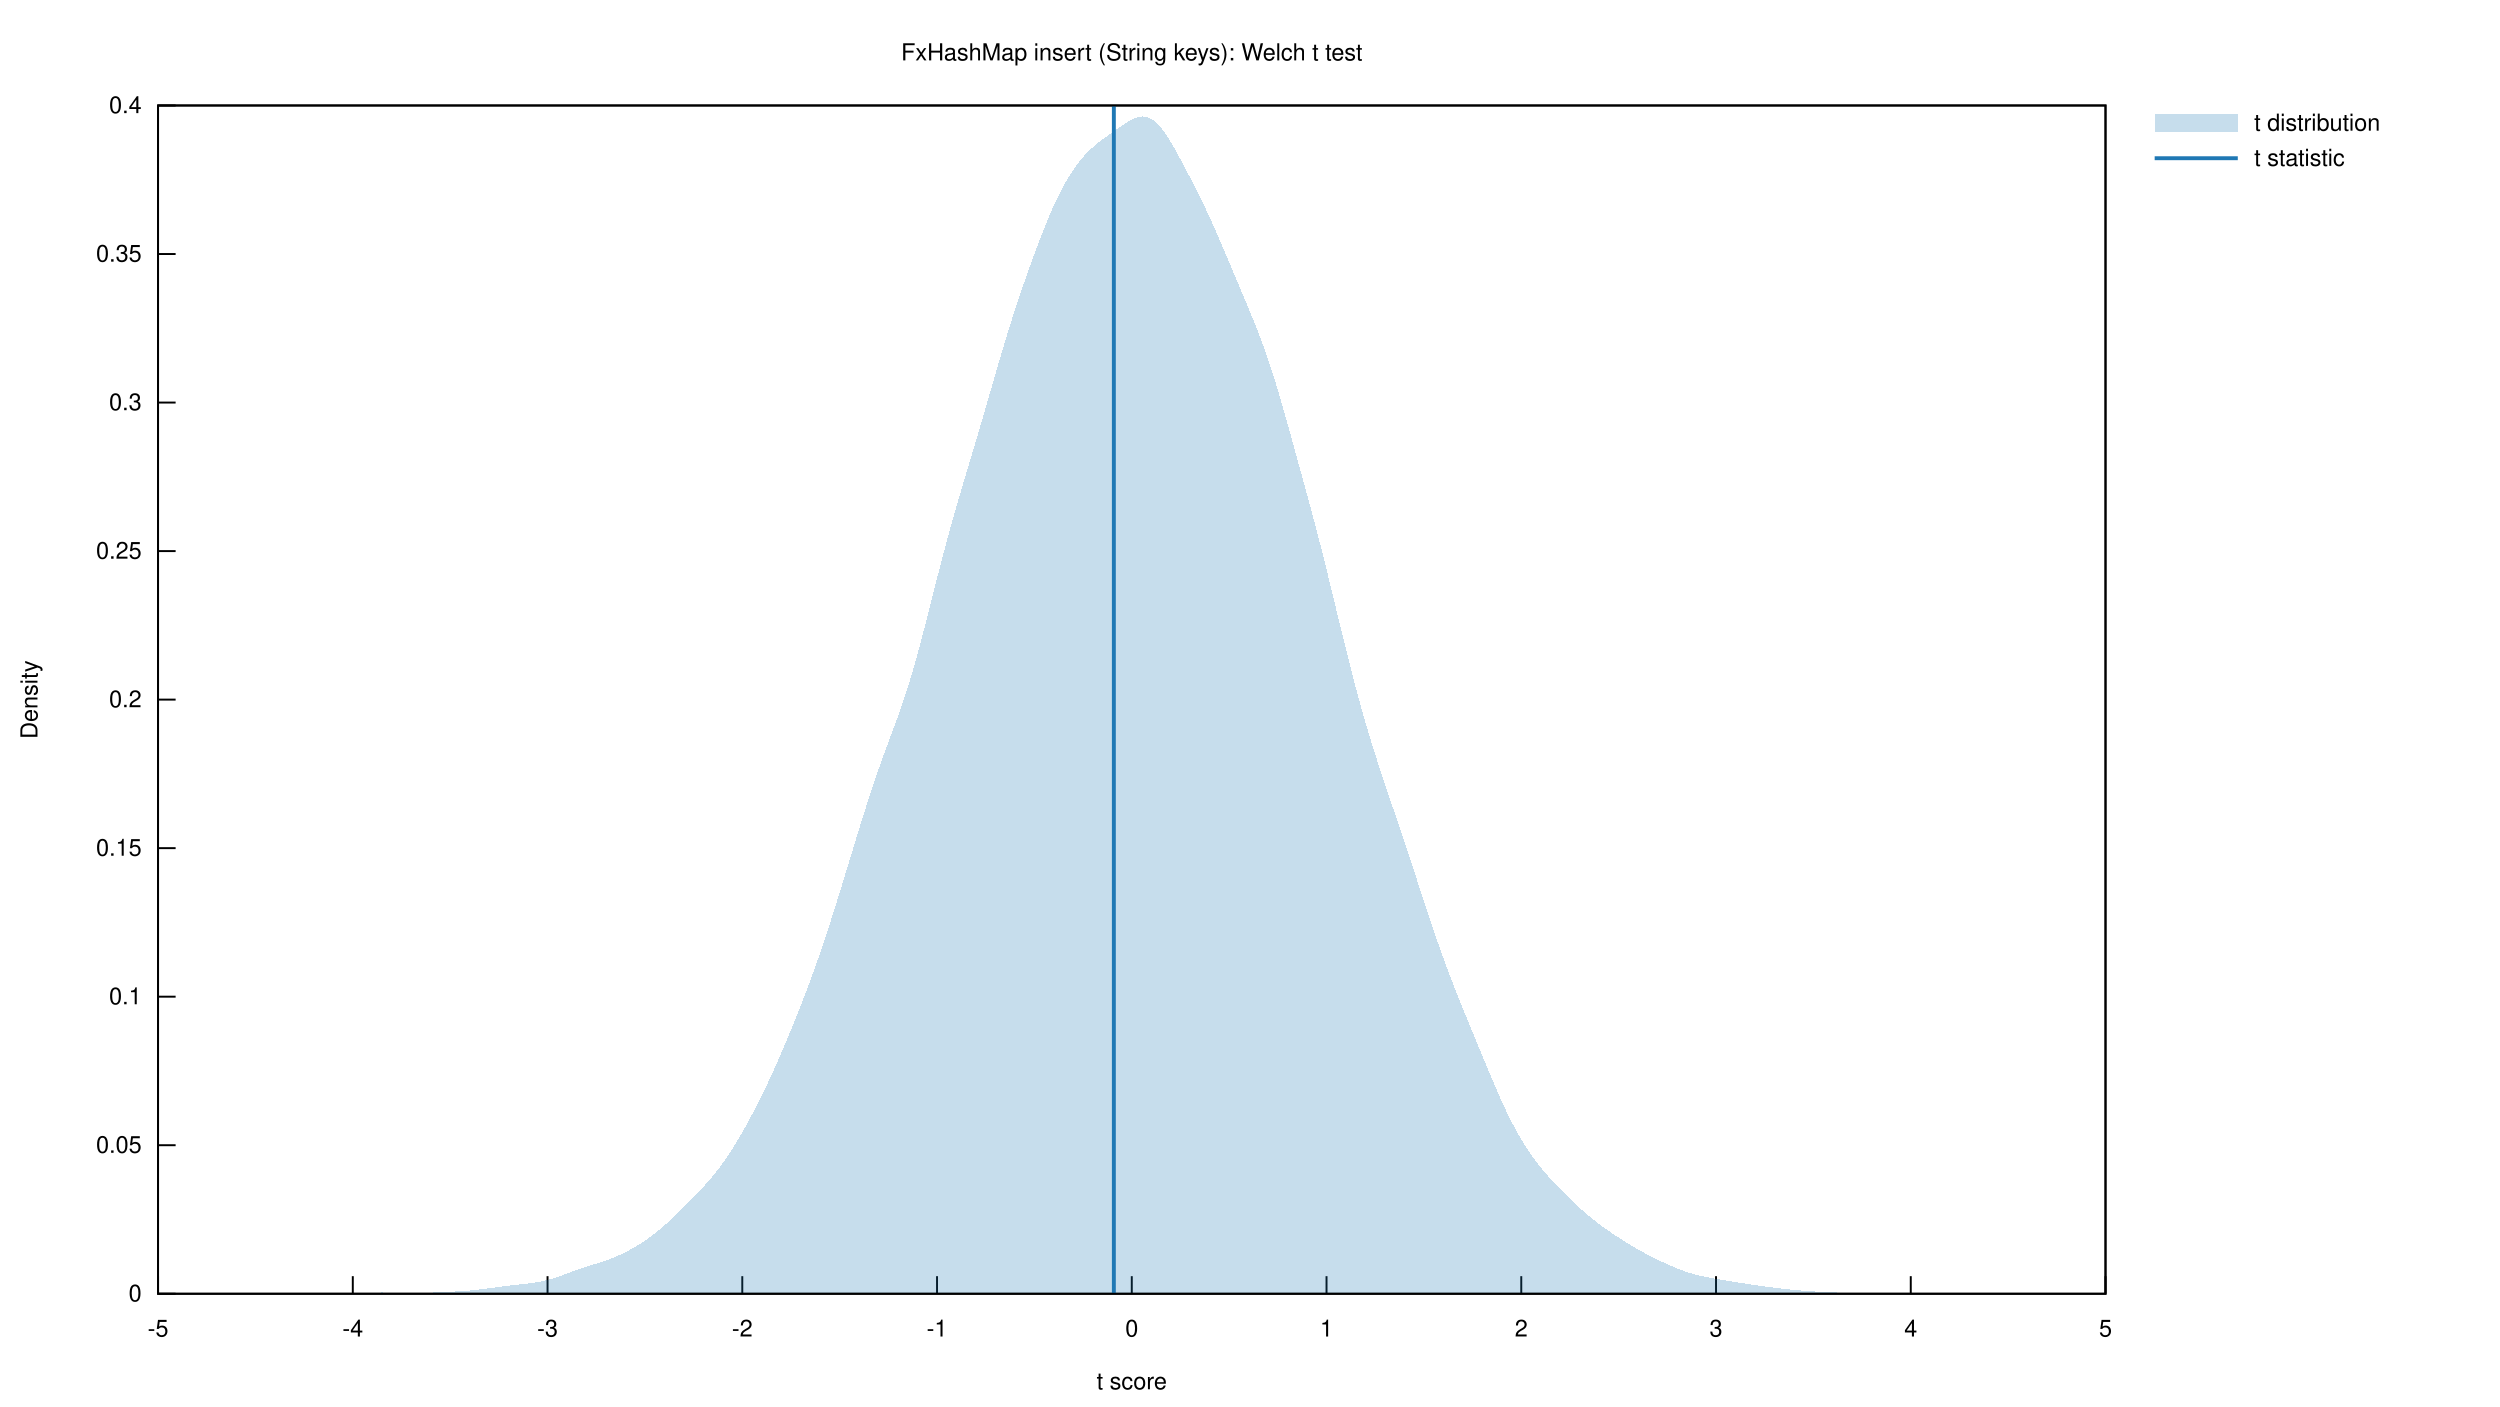
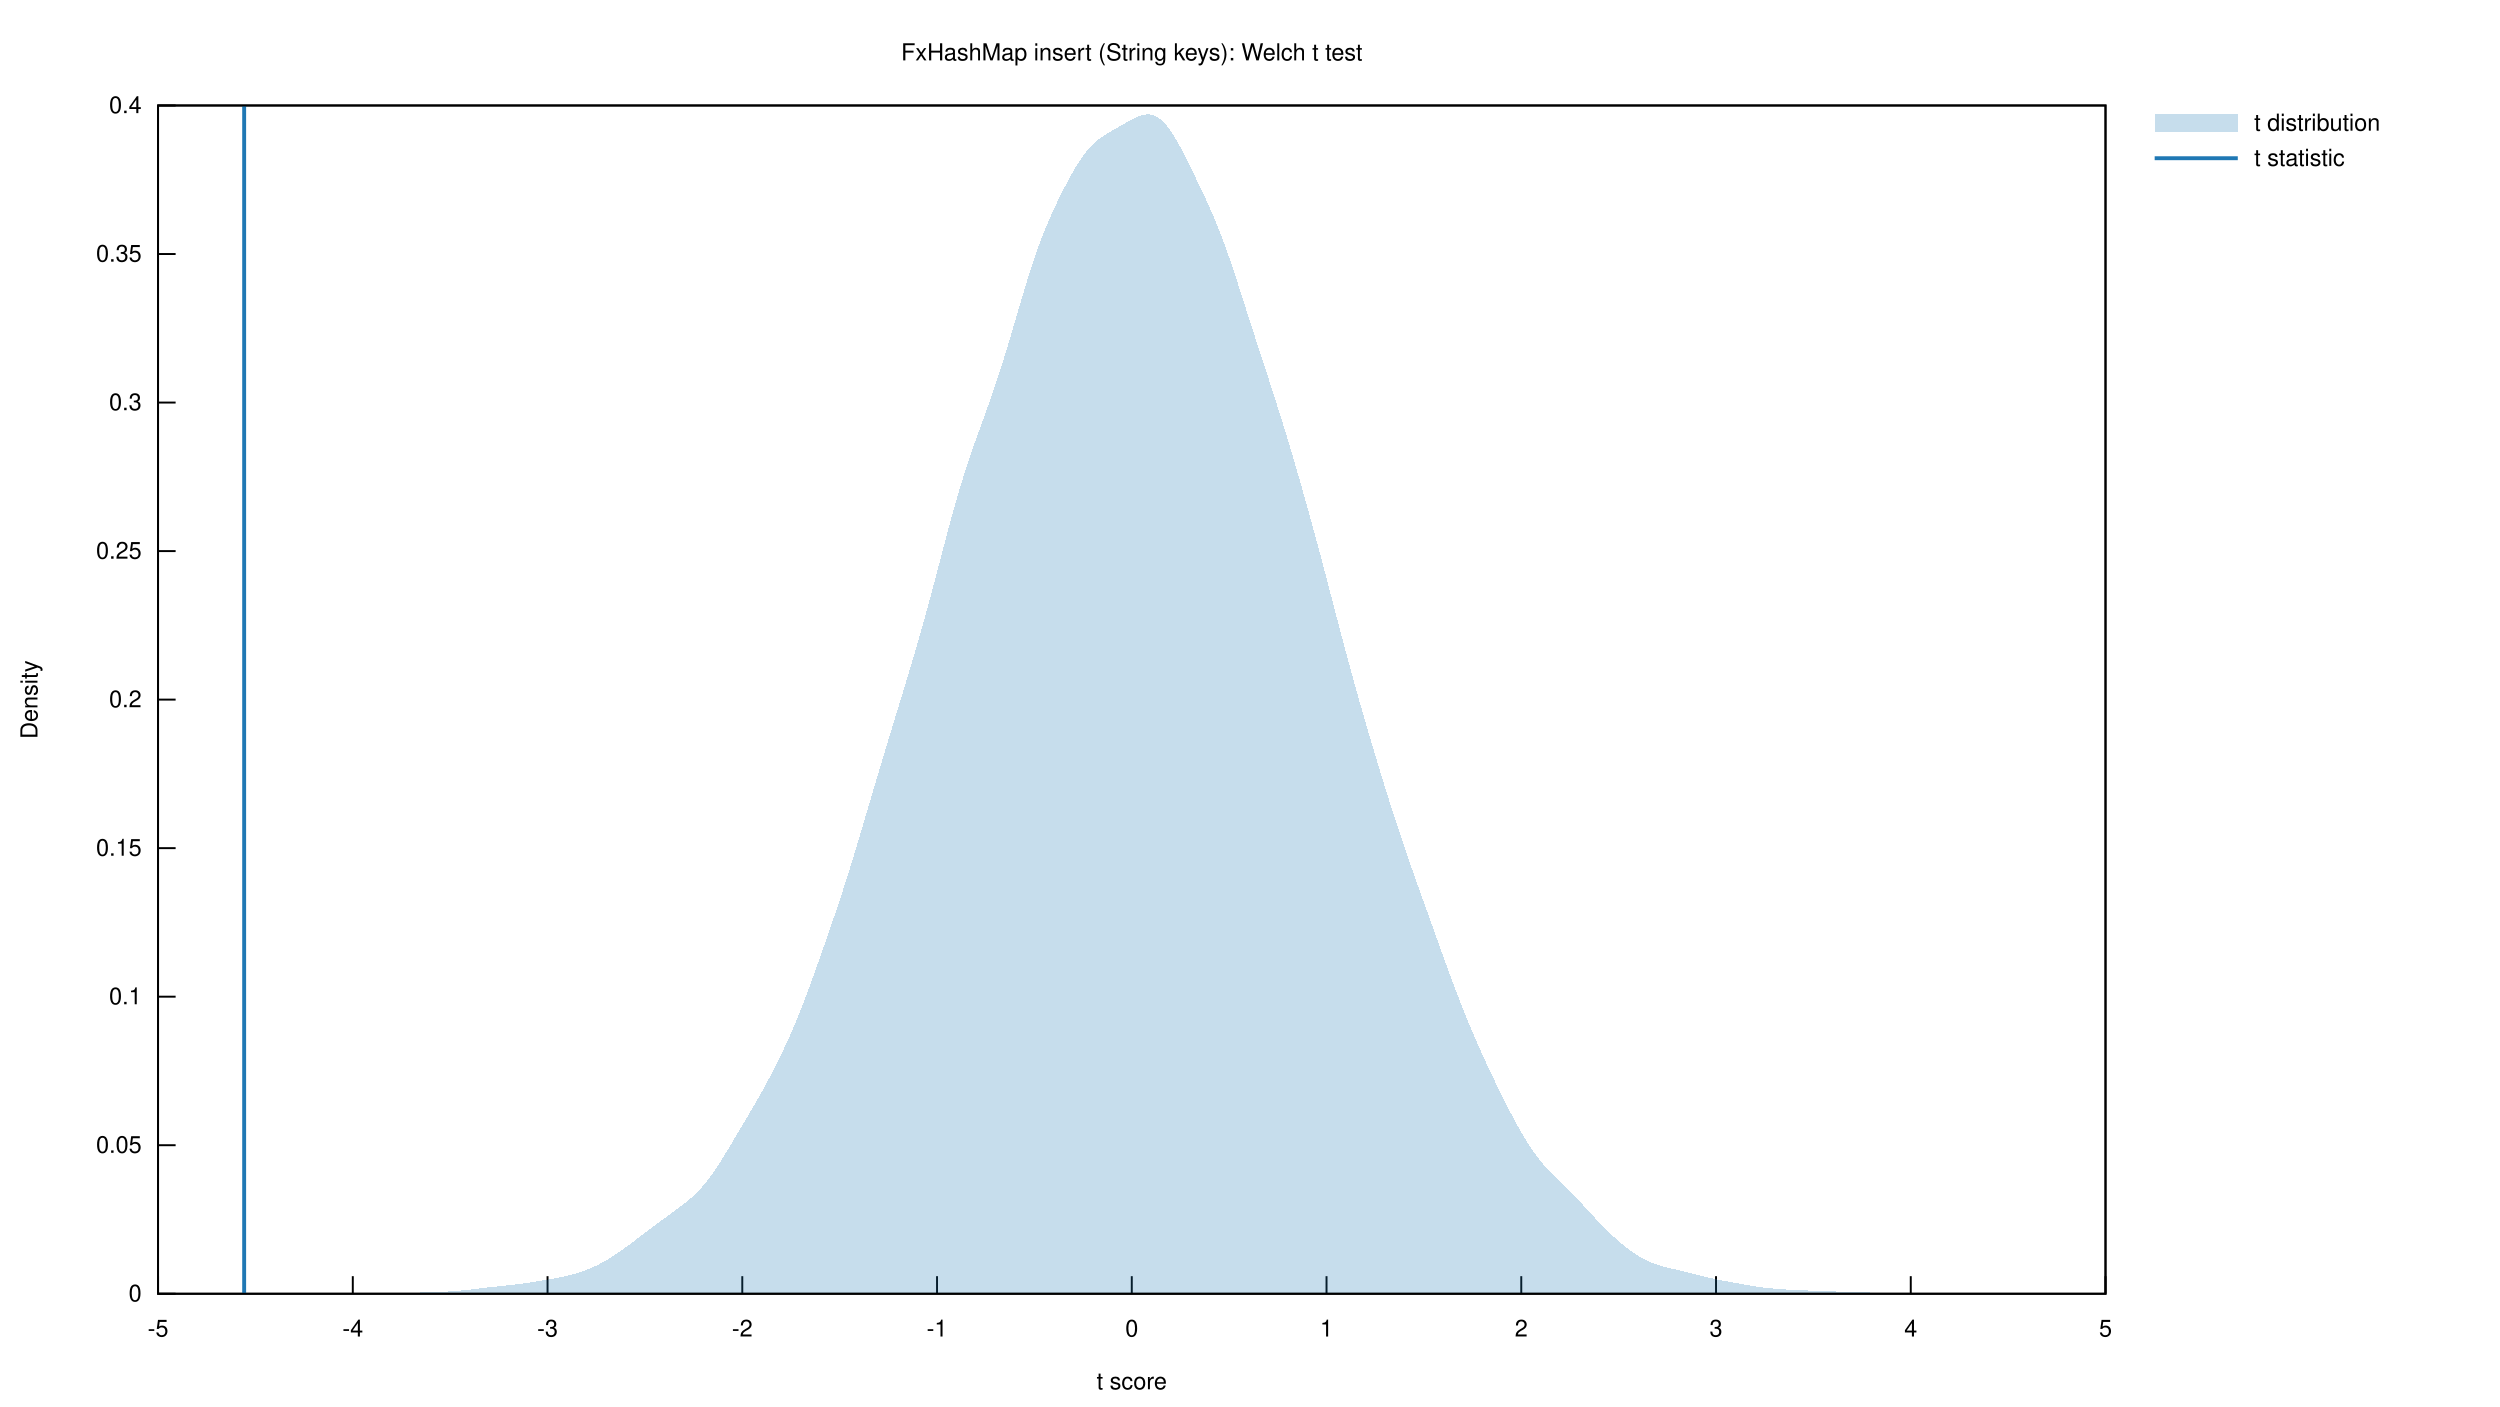
<svg xmlns="http://www.w3.org/2000/svg" xmlns:xlink="http://www.w3.org/1999/xlink" viewBox="0 0 1280 720">
  <g id="gnuplot_canvas">
    <rect x="0" y="0" width="1280" height="720" fill="none" />
    <defs>
      <circle id="gpDot" r="0.5" stroke-width="0.5" stroke="currentColor" />
      <path id="gpPt0" stroke-width="0.222" stroke="currentColor" d="M-1,0 h2 M0,-1 v2" />
      <path id="gpPt1" stroke-width="0.222" stroke="currentColor" d="M-1,-1 L1,1 M1,-1 L-1,1" />
      <path id="gpPt2" stroke-width="0.222" stroke="currentColor" d="M-1,0 L1,0 M0,-1 L0,1 M-1,-1 L1,1 M-1,1 L1,-1" />
      <rect id="gpPt3" stroke-width="0.222" stroke="currentColor" x="-1" y="-1" width="2" height="2" />
      <rect id="gpPt4" stroke-width="0.222" stroke="currentColor" fill="currentColor" x="-1" y="-1" width="2" height="2" />
      <circle id="gpPt5" stroke-width="0.222" stroke="currentColor" cx="0" cy="0" r="1" />
      <use xlink:href="#gpPt5" id="gpPt6" fill="currentColor" stroke="none" />
      <path id="gpPt7" stroke-width="0.222" stroke="currentColor" d="M0,-1.33 L-1.33,0.67 L1.33,0.67 z" />
      <use xlink:href="#gpPt7" id="gpPt8" fill="currentColor" stroke="none" />
      <use xlink:href="#gpPt7" id="gpPt9" stroke="currentColor" transform="rotate(180)" />
      <use xlink:href="#gpPt9" id="gpPt10" fill="currentColor" stroke="none" />
      <use xlink:href="#gpPt3" id="gpPt11" stroke="currentColor" transform="rotate(45)" />
      <use xlink:href="#gpPt11" id="gpPt12" fill="currentColor" stroke="none" />
      <path id="gpPt13" stroke-width="0.222" stroke="currentColor" d="M0,1.330 L1.265,0.411 L0.782,-1.067 L-0.782,-1.076 L-1.265,0.411 z" />
      <use xlink:href="#gpPt13" id="gpPt14" fill="currentColor" stroke="none" />
      <filter id="textbox" filterUnits="objectBoundingBox" x="0" y="0" height="1" width="1">
        <feFlood flood-color="white" flood-opacity="1" result="bgnd" />
        <feComposite in="SourceGraphic" in2="bgnd" operator="atop" />
      </filter>
      <filter id="greybox" filterUnits="objectBoundingBox" x="0" y="0" height="1" width="1">
        <feFlood flood-color="lightgrey" flood-opacity="1" result="grey" />
        <feComposite in="SourceGraphic" in2="grey" operator="atop" />
      </filter>
    </defs>
    <g fill="none" color="white" stroke="currentColor" stroke-width="1.00" stroke-linecap="butt" stroke-linejoin="miter">
</g>
    <g fill="none" color="black" stroke="currentColor" stroke-width="1.00" stroke-linecap="butt" stroke-linejoin="miter">
      <path stroke="black" d="M80.92,662.40 L89.92,662.40  " />
      <g transform="translate(72.53,666.30)" stroke="none" fill="black" font-family="Helvetica" font-size="12.00" text-anchor="end">
        <text>
          <tspan font-family="Helvetica"> 0</tspan>
        </text>
      </g>
    </g>
    <g fill="none" color="black" stroke="currentColor" stroke-width="1.00" stroke-linecap="butt" stroke-linejoin="miter">
      <path stroke="black" d="M80.92,586.35 L89.92,586.35  " />
      <g transform="translate(72.53,590.25)" stroke="none" fill="black" font-family="Helvetica" font-size="12.00" text-anchor="end">
        <text>
          <tspan font-family="Helvetica"> 0.05</tspan>
        </text>
      </g>
    </g>
    <g fill="none" color="black" stroke="currentColor" stroke-width="1.00" stroke-linecap="butt" stroke-linejoin="miter">
      <path stroke="black" d="M80.92,510.30 L89.92,510.30  " />
      <g transform="translate(72.53,514.20)" stroke="none" fill="black" font-family="Helvetica" font-size="12.00" text-anchor="end">
        <text>
          <tspan font-family="Helvetica"> 0.1</tspan>
        </text>
      </g>
    </g>
    <g fill="none" color="black" stroke="currentColor" stroke-width="1.00" stroke-linecap="butt" stroke-linejoin="miter">
      <path stroke="black" d="M80.92,434.25 L89.92,434.25  " />
      <g transform="translate(72.53,438.15)" stroke="none" fill="black" font-family="Helvetica" font-size="12.00" text-anchor="end">
        <text>
          <tspan font-family="Helvetica"> 0.15</tspan>
        </text>
      </g>
    </g>
    <g fill="none" color="black" stroke="currentColor" stroke-width="1.00" stroke-linecap="butt" stroke-linejoin="miter">
      <path stroke="black" d="M80.92,358.20 L89.92,358.20  " />
      <g transform="translate(72.53,362.10)" stroke="none" fill="black" font-family="Helvetica" font-size="12.00" text-anchor="end">
        <text>
          <tspan font-family="Helvetica"> 0.2</tspan>
        </text>
      </g>
    </g>
    <g fill="none" color="black" stroke="currentColor" stroke-width="1.00" stroke-linecap="butt" stroke-linejoin="miter">
      <path stroke="black" d="M80.92,282.16 L89.92,282.16  " />
      <g transform="translate(72.53,286.06)" stroke="none" fill="black" font-family="Helvetica" font-size="12.00" text-anchor="end">
        <text>
          <tspan font-family="Helvetica"> 0.25</tspan>
        </text>
      </g>
    </g>
    <g fill="none" color="black" stroke="currentColor" stroke-width="1.00" stroke-linecap="butt" stroke-linejoin="miter">
      <path stroke="black" d="M80.92,206.11 L89.92,206.11  " />
      <g transform="translate(72.53,210.01)" stroke="none" fill="black" font-family="Helvetica" font-size="12.00" text-anchor="end">
        <text>
          <tspan font-family="Helvetica"> 0.3</tspan>
        </text>
      </g>
    </g>
    <g fill="none" color="black" stroke="currentColor" stroke-width="1.00" stroke-linecap="butt" stroke-linejoin="miter">
      <path stroke="black" d="M80.92,130.06 L89.92,130.06  " />
      <g transform="translate(72.53,133.96)" stroke="none" fill="black" font-family="Helvetica" font-size="12.00" text-anchor="end">
        <text>
          <tspan font-family="Helvetica"> 0.35</tspan>
        </text>
      </g>
    </g>
    <g fill="none" color="black" stroke="currentColor" stroke-width="1.00" stroke-linecap="butt" stroke-linejoin="miter">
      <path stroke="black" d="M80.92,54.01 L89.92,54.01  " />
      <g transform="translate(72.53,57.91)" stroke="none" fill="black" font-family="Helvetica" font-size="12.00" text-anchor="end">
        <text>
          <tspan font-family="Helvetica"> 0.4</tspan>
        </text>
      </g>
    </g>
    <g fill="none" color="black" stroke="currentColor" stroke-width="1.00" stroke-linecap="butt" stroke-linejoin="miter">
      <path stroke="black" d="M80.92,662.40 L80.92,653.40  " />
      <g transform="translate(80.92,684.30)" stroke="none" fill="black" font-family="Helvetica" font-size="12.00" text-anchor="middle">
        <text>
          <tspan font-family="Helvetica">-5</tspan>
        </text>
      </g>
    </g>
    <g fill="none" color="black" stroke="currentColor" stroke-width="1.00" stroke-linecap="butt" stroke-linejoin="miter">
      <path stroke="black" d="M180.63,662.40 L180.63,653.40  " />
      <g transform="translate(180.63,684.30)" stroke="none" fill="black" font-family="Helvetica" font-size="12.00" text-anchor="middle">
        <text>
          <tspan font-family="Helvetica">-4</tspan>
        </text>
      </g>
    </g>
    <g fill="none" color="black" stroke="currentColor" stroke-width="1.00" stroke-linecap="butt" stroke-linejoin="miter">
      <path stroke="black" d="M280.34,662.40 L280.34,653.40  " />
      <g transform="translate(280.34,684.30)" stroke="none" fill="black" font-family="Helvetica" font-size="12.00" text-anchor="middle">
        <text>
          <tspan font-family="Helvetica">-3</tspan>
        </text>
      </g>
    </g>
    <g fill="none" color="black" stroke="currentColor" stroke-width="1.00" stroke-linecap="butt" stroke-linejoin="miter">
      <path stroke="black" d="M380.05,662.40 L380.05,653.40  " />
      <g transform="translate(380.05,684.30)" stroke="none" fill="black" font-family="Helvetica" font-size="12.00" text-anchor="middle">
        <text>
          <tspan font-family="Helvetica">-2</tspan>
        </text>
      </g>
    </g>
    <g fill="none" color="black" stroke="currentColor" stroke-width="1.00" stroke-linecap="butt" stroke-linejoin="miter">
      <path stroke="black" d="M479.76,662.40 L479.76,653.40  " />
      <g transform="translate(479.76,684.30)" stroke="none" fill="black" font-family="Helvetica" font-size="12.00" text-anchor="middle">
        <text>
          <tspan font-family="Helvetica">-1</tspan>
        </text>
      </g>
    </g>
    <g fill="none" color="black" stroke="currentColor" stroke-width="1.00" stroke-linecap="butt" stroke-linejoin="miter">
      <path stroke="black" d="M579.47,662.40 L579.47,653.40  " />
      <g transform="translate(579.47,684.30)" stroke="none" fill="black" font-family="Helvetica" font-size="12.00" text-anchor="middle">
        <text>
          <tspan font-family="Helvetica"> 0</tspan>
        </text>
      </g>
    </g>
    <g fill="none" color="black" stroke="currentColor" stroke-width="1.00" stroke-linecap="butt" stroke-linejoin="miter">
      <path stroke="black" d="M679.18,662.40 L679.18,653.40  " />
      <g transform="translate(679.18,684.30)" stroke="none" fill="black" font-family="Helvetica" font-size="12.00" text-anchor="middle">
        <text>
          <tspan font-family="Helvetica"> 1</tspan>
        </text>
      </g>
    </g>
    <g fill="none" color="black" stroke="currentColor" stroke-width="1.00" stroke-linecap="butt" stroke-linejoin="miter">
      <path stroke="black" d="M778.89,662.40 L778.89,653.40  " />
      <g transform="translate(778.89,684.30)" stroke="none" fill="black" font-family="Helvetica" font-size="12.00" text-anchor="middle">
        <text>
          <tspan font-family="Helvetica"> 2</tspan>
        </text>
      </g>
    </g>
    <g fill="none" color="black" stroke="currentColor" stroke-width="1.00" stroke-linecap="butt" stroke-linejoin="miter">
      <path stroke="black" d="M878.60,662.40 L878.60,653.40  " />
      <g transform="translate(878.60,684.30)" stroke="none" fill="black" font-family="Helvetica" font-size="12.00" text-anchor="middle">
        <text>
          <tspan font-family="Helvetica"> 3</tspan>
        </text>
      </g>
    </g>
    <g fill="none" color="black" stroke="currentColor" stroke-width="1.00" stroke-linecap="butt" stroke-linejoin="miter">
      <path stroke="black" d="M978.31,662.40 L978.31,653.40  " />
      <g transform="translate(978.31,684.30)" stroke="none" fill="black" font-family="Helvetica" font-size="12.00" text-anchor="middle">
        <text>
          <tspan font-family="Helvetica"> 4</tspan>
        </text>
      </g>
    </g>
    <g fill="none" color="black" stroke="currentColor" stroke-width="1.00" stroke-linecap="butt" stroke-linejoin="miter">
      <path stroke="black" d="M1078.02,662.40 L1078.02,653.40  " />
      <g transform="translate(1078.02,684.30)" stroke="none" fill="black" font-family="Helvetica" font-size="12.00" text-anchor="middle">
        <text>
          <tspan font-family="Helvetica"> 5</tspan>
        </text>
      </g>
    </g>
    <g fill="none" color="black" stroke="currentColor" stroke-width="1.00" stroke-linecap="butt" stroke-linejoin="miter">
</g>
    <g fill="none" color="black" stroke="currentColor" stroke-width="1.00" stroke-linecap="butt" stroke-linejoin="miter">
      <path stroke="black" d="M80.92,54.01 L80.92,662.40 L1078.02,662.40 L1078.02,54.01 L80.92,54.01 Z  " />
    </g>
    <g fill="none" color="black" stroke="currentColor" stroke-width="1.00" stroke-linecap="butt" stroke-linejoin="miter">
</g>
    <g id="gnuplot_plot_1">
      <g fill="none" color="black" stroke="currentColor" stroke-width="1.00" stroke-linecap="butt" stroke-linejoin="miter">
        <g transform="translate(1154.14,66.91)" stroke="none" fill="black" font-family="Helvetica" font-size="12.00" text-anchor="start">
          <text>
            <tspan font-family="Helvetica">t distribution</tspan>
          </text>
        </g>
      </g>
      <g fill="none" color="black" stroke="currentColor" stroke-width="1.00" stroke-linecap="butt" stroke-linejoin="miter">
        <g stroke="none" shape-rendering="crispEdges">
          <polygon fill="rgb( 31, 120, 180)" fill-opacity="0.25" points="1103.19,67.51 1145.75,67.51 1145.75,58.51 1103.19,58.51 " />
-           <polygon fill="rgb( 31, 120, 180)" fill-opacity="0.25" points="109.71,662.40 111.56,662.40 113.41,662.40 115.26,662.40 117.10,662.40 118.95,662.39 120.80,662.39 122.65,662.39 124.50,662.38 126.35,662.38 128.20,662.37 130.05,662.37 131.89,662.36 133.74,662.35 135.59,662.35 137.44,662.34 139.29,662.34 141.14,662.33 142.99,662.33 144.83,662.32 146.68,662.32 148.53,662.31 150.38,662.31 152.23,662.30 154.08,662.28 155.93,662.27 157.78,662.26 159.62,662.24 161.47,662.22 163.32,662.20 165.17,662.18 167.02,662.17 168.87,662.15 170.72,662.13 172.57,662.10 174.41,662.08 176.26,662.05 178.11,662.01 179.96,661.98 181.81,661.94 183.66,661.91 185.51,661.87 187.35,661.84 189.20,661.81 191.05,661.79 192.90,661.77 194.75,661.76 196.60,661.76 198.45,661.77 200.30,661.79 202.14,661.80 203.99,661.83 205.84,661.85 207.69,661.87 209.54,661.89 211.39,661.90 213.24,661.90 215.08,661.89 216.93,661.86 218.78,661.83 220.63,661.79 222.48,661.73 224.33,661.66 226.18,661.59 228.03,661.51 229.87,661.42 231.72,661.32 233.57,661.22 235.42,661.11 237.27,660.98 239.12,660.84 240.97,660.69 242.82,660.51 244.66,660.32 246.51,660.10 248.36,659.87 250.21,659.62 252.06,659.37 253.91,659.11 255.76,658.86 257.60,658.61 259.45,658.37 261.30,658.15 263.15,657.94 265.00,657.74 266.85,657.54 268.70,657.34 270.55,657.13 272.39,656.89 274.24,656.61 276.09,656.29 277.94,655.91 279.79,655.47 281.64,654.98 283.49,654.43 285.33,653.83 287.18,653.18 289.03,652.51 290.88,651.83 292.73,651.14 294.58,650.47 296.43,649.81 298.28,649.18 300.12,648.57 301.97,647.98 303.82,647.40 305.67,646.83 307.52,646.24 309.37,645.63 311.22,644.99 313.06,644.30 314.91,643.56 316.76,642.76 318.61,641.90 320.46,640.99 322.31,640.02 324.16,638.99 326.01,637.91 327.85,636.76 329.70,635.55 331.55,634.28 333.40,632.93 335.25,631.52 337.10,630.03 338.95,628.47 340.80,626.86 342.64,625.18 344.49,623.46 346.34,621.70 348.19,619.91 350.04,618.08 351.89,616.24 353.74,614.37 355.58,612.47 357.43,610.54 359.28,608.56 361.13,606.53 362.98,604.44 364.83,602.26 366.68,599.99 368.53,597.59 370.37,595.07 372.22,592.42 374.07,589.63 375.92,586.70 377.77,583.65 379.62,580.48 381.47,577.20 383.31,573.83 385.16,570.37 387.01,566.83 388.86,563.19 390.71,559.46 392.56,555.64 394.41,551.70 396.26,547.66 398.10,543.52 399.95,539.27 401.80,534.93 403.65,530.51 405.50,526.02 407.35,521.44 409.20,516.80 411.05,512.07 412.89,507.25 414.74,502.32 416.59,497.27 418.44,492.08 420.29,486.75 422.14,481.28 423.99,475.67 425.83,469.94 427.68,464.10 429.53,458.17 431.38,452.17 433.23,446.14 435.08,440.08 436.93,434.01 438.78,427.98 440.62,421.99 442.47,416.07 444.32,410.27 446.17,404.60 448.02,399.09 449.87,393.74 451.72,388.55 453.56,383.48 455.41,378.50 457.26,373.54 459.11,368.51 460.96,363.34 462.81,357.94 464.66,352.26 466.51,346.25 468.35,339.91 470.20,333.25 472.05,326.32 473.90,319.18 475.75,311.91 477.60,304.59 479.45,297.29 481.30,290.08 483.14,283.01 484.99,276.10 486.84,269.37 488.69,262.81 490.54,256.41 492.39,250.13 494.24,243.93 496.08,237.76 497.93,231.60 499.78,225.40 501.63,219.14 503.48,212.83 505.33,206.45 507.18,200.04 509.03,193.64 510.87,187.28 512.72,181.00 514.57,174.84 516.42,168.81 518.27,162.95 520.12,157.24 521.97,151.68 523.81,146.25 525.66,140.95 527.51,135.76 529.36,130.67 531.21,125.70 533.06,120.86 534.91,116.17 536.76,111.66 538.60,107.36 540.45,103.29 542.30,99.47 544.15,95.90 546.00,92.60 547.85,89.54 549.70,86.73 551.55,84.15 553.39,81.79 555.24,79.64 557.09,77.69 558.94,75.91 560.79,74.29 562.64,72.79 564.49,71.38 566.33,70.03 568.18,68.71 570.03,67.40 571.88,66.10 573.73,64.80 575.58,63.54 577.43,62.35 579.28,61.30 581.12,60.44 582.97,59.86 584.82,59.62 586.67,59.77 588.52,60.37 590.37,61.44 592.22,62.97 594.06,64.95 595.91,67.32 597.76,70.04 599.61,73.03 601.46,76.22 603.31,79.55 605.16,82.98 607.01,86.46 608.85,89.99 610.70,93.57 612.55,97.20 614.40,100.90 616.25,104.69 618.10,108.59 619.95,112.59 621.80,116.70 623.64,120.91 625.49,125.20 627.34,129.55 629.19,133.94 631.04,138.34 632.89,142.74 634.74,147.13 636.58,151.51 638.43,155.90 640.28,160.34 642.13,164.85 643.98,169.50 645.83,174.33 647.68,179.40 649.53,184.75 651.37,190.38 653.22,196.29 655.07,202.47 656.92,208.85 658.77,215.39 660.62,222.03 662.47,228.71 664.31,235.41 666.16,242.12 668.01,248.85 669.86,255.62 671.71,262.48 673.56,269.45 675.41,276.56 677.26,283.83 679.10,291.25 680.95,298.80 682.80,306.43 684.65,314.09 686.50,321.73 688.35,329.29 690.20,336.72 692.05,343.99 693.89,351.07 695.74,357.93 697.59,364.58 699.44,371.00 701.29,377.20 703.14,383.21 704.99,389.04 706.83,394.73 708.68,400.30 710.53,405.79 712.38,411.23 714.23,416.66 716.08,422.10 717.93,427.59 719.78,433.12 721.62,438.70 723.47,444.32 725.32,449.98 727.17,455.65 729.02,461.31 730.87,466.92 732.72,472.46 734.56,477.91 736.41,483.25 738.26,488.47 740.11,493.55 741.96,498.51 743.81,503.34 745.66,508.07 747.51,512.71 749.35,517.27 751.20,521.79 753.05,526.28 754.90,530.76 756.75,535.23 758.60,539.70 760.45,544.16 762.29,548.60 764.14,552.99 765.99,557.30 767.84,561.52 769.69,565.61 771.54,569.54 773.39,573.30 775.24,576.88 777.08,580.26 778.93,583.45 780.78,586.46 782.63,589.29 784.48,591.97 786.33,594.49 788.18,596.88 790.03,599.16 791.87,601.33 793.72,603.42 795.57,605.43 797.42,607.38 799.27,609.28 801.12,611.13 802.97,612.95 804.81,614.74 806.66,616.48 808.51,618.18 810.36,619.84 812.21,621.45 814.06,623.00 815.91,624.50 817.76,625.94 819.60,627.34 821.45,628.68 823.30,629.99 825.15,631.26 827.00,632.50 828.85,633.71 830.70,634.90 832.54,636.06 834.39,637.20 836.24,638.30 838.09,639.37 839.94,640.41 841.79,641.42 843.64,642.39 845.49,643.34 847.33,644.26 849.18,645.17 851.03,646.05 852.88,646.91 854.73,647.75 856.58,648.55 858.43,649.33 860.28,650.06 862.12,650.74 863.97,651.37 865.82,651.94 867.67,652.46 869.52,652.93 871.37,653.35 873.22,653.74 875.06,654.11 876.91,654.46 878.76,654.80 880.61,655.12 882.46,655.44 884.31,655.76 886.16,656.06 888.01,656.36 889.85,656.65 891.70,656.93 893.55,657.20 895.40,657.48 897.25,657.74 899.10,658.01 900.95,658.28 902.79,658.54 904.64,658.80 906.49,659.05 908.34,659.30 910.19,659.54 912.04,659.76 913.89,659.98 915.74,660.17 917.58,660.36 919.43,660.53 921.28,660.68 923.13,660.83 924.98,660.96 926.83,661.08 928.68,661.20 930.53,661.30 932.37,661.40 934.22,661.49 936.07,661.57 937.92,661.65 939.77,661.72 941.62,661.79 943.47,661.86 945.31,661.92 947.16,661.97 949.01,662.02 950.86,662.06 952.71,662.10 954.56,662.13 956.41,662.15 958.26,662.16 960.10,662.17 961.95,662.17 963.80,662.17 965.65,662.16 967.50,662.14 969.35,662.12 971.20,662.11 973.04,662.09 974.89,662.08 976.74,662.06 978.59,662.06 980.44,662.05 982.29,662.05 984.14,662.06 985.99,662.07 987.83,662.08 989.68,662.09 991.53,662.11 993.38,662.12 995.23,662.14 997.08,662.16 998.93,662.18 1000.78,662.20 1002.62,662.22 1004.47,662.24 1006.32,662.26 1008.17,662.28 1010.02,662.30 1011.87,662.32 1013.72,662.34 1015.56,662.35 1017.41,662.36 1019.26,662.37 1021.11,662.38 1022.96,662.39 1024.81,662.39 1026.66,662.39 1028.51,662.40 1030.35,662.40 1032.20,662.40 1032.20,662.40 1030.35,662.40 1028.51,662.40 1026.66,662.40 1024.81,662.40 1022.96,662.40 1021.11,662.40 1019.26,662.40 1017.41,662.40 1015.56,662.40 1013.72,662.40 1011.87,662.40 1010.02,662.40 1008.17,662.40 1006.32,662.40 1004.47,662.40 1002.62,662.40 1000.78,662.40 998.93,662.40 997.08,662.40 995.23,662.40 993.38,662.40 991.53,662.40 989.68,662.40 987.83,662.40 985.99,662.40 984.14,662.40 982.29,662.40 980.44,662.40 978.59,662.40 976.74,662.40 974.89,662.40 973.04,662.40 971.20,662.40 969.35,662.40 967.50,662.40 965.65,662.40 963.80,662.40 961.95,662.40 960.10,662.40 958.26,662.40 956.41,662.40 954.56,662.40 952.71,662.40 950.86,662.40 949.01,662.40 947.16,662.40 945.31,662.40 943.47,662.40 941.62,662.40 939.77,662.40 937.92,662.40 936.07,662.40 934.22,662.40 932.37,662.40 930.53,662.40 928.68,662.40 926.83,662.40 924.98,662.40 923.13,662.40 921.28,662.40 919.43,662.40 917.58,662.40 915.74,662.40 913.89,662.40 912.04,662.40 910.19,662.40 908.34,662.40 906.49,662.40 904.64,662.40 902.79,662.40 900.95,662.40 899.10,662.40 897.25,662.40 895.40,662.40 893.55,662.40 891.70,662.40 889.85,662.40 888.01,662.40 886.16,662.40 884.31,662.40 882.46,662.40 880.61,662.40 878.76,662.40 876.91,662.40 875.06,662.40 873.22,662.40 871.37,662.40 869.52,662.40 867.67,662.40 865.82,662.40 863.97,662.40 862.12,662.40 860.28,662.40 858.43,662.40 856.58,662.40 854.73,662.40 852.88,662.40 851.03,662.40 849.18,662.40 847.33,662.40 845.49,662.40 843.64,662.40 841.79,662.40 839.94,662.40 838.09,662.40 836.24,662.40 834.39,662.40 832.54,662.40 830.70,662.40 828.85,662.40 827.00,662.40 825.15,662.40 823.30,662.40 821.45,662.40 819.60,662.40 817.76,662.40 815.91,662.40 814.06,662.40 812.21,662.40 810.36,662.40 808.51,662.40 806.66,662.40 804.81,662.40 802.97,662.40 801.12,662.40 799.27,662.40 797.42,662.40 795.57,662.40 793.72,662.40 791.87,662.40 790.03,662.40 788.18,662.40 786.33,662.40 784.48,662.40 782.63,662.40 780.78,662.40 778.93,662.40 777.08,662.40 775.24,662.40 773.39,662.40 771.54,662.40 769.69,662.40 767.84,662.40 765.99,662.40 764.14,662.40 762.29,662.40 760.45,662.40 758.60,662.40 756.75,662.40 754.90,662.40 753.05,662.40 751.20,662.40 749.35,662.40 747.51,662.40 745.66,662.40 743.81,662.40 741.96,662.40 740.11,662.40 738.26,662.40 736.41,662.40 734.56,662.40 732.72,662.40 730.87,662.40 729.02,662.40 727.17,662.40 725.32,662.40 723.47,662.40 721.62,662.40 719.78,662.40 717.93,662.40 716.08,662.40 714.23,662.40 712.38,662.40 710.53,662.40 708.68,662.40 706.83,662.40 704.99,662.40 703.14,662.40 701.29,662.40 699.44,662.40 697.59,662.40 695.74,662.40 693.89,662.40 692.05,662.40 690.20,662.40 688.35,662.40 686.50,662.40 684.65,662.40 682.80,662.40 680.95,662.40 679.10,662.40 677.26,662.40 675.41,662.40 673.56,662.40 671.71,662.40 669.86,662.40 668.01,662.40 666.16,662.40 664.31,662.40 662.47,662.40 660.62,662.40 658.77,662.40 656.92,662.40 655.07,662.40 653.22,662.40 651.37,662.40 649.53,662.40 647.68,662.40 645.83,662.40 643.98,662.40 642.13,662.40 640.28,662.40 638.43,662.40 636.58,662.40 634.74,662.40 632.89,662.40 631.04,662.40 629.19,662.40 627.34,662.40 625.49,662.40 623.64,662.40 621.80,662.40 619.95,662.40 618.10,662.40 616.25,662.40 614.40,662.40 612.55,662.40 610.70,662.40 608.85,662.40 607.01,662.40 605.16,662.40 603.31,662.40 601.46,662.40 599.61,662.40 597.76,662.40 595.91,662.40 594.06,662.40 592.22,662.40 590.37,662.40 588.52,662.40 586.67,662.40 584.82,662.40 582.97,662.40 581.12,662.40 579.28,662.40 577.43,662.40 575.58,662.40 573.73,662.40 571.88,662.40 570.03,662.40 568.18,662.40 566.33,662.40 564.49,662.40 562.64,662.40 560.79,662.40 558.94,662.40 557.09,662.40 555.24,662.40 553.39,662.40 551.55,662.40 549.70,662.40 547.85,662.40 546.00,662.40 544.15,662.40 542.30,662.40 540.45,662.40 538.60,662.40 536.76,662.40 534.91,662.40 533.06,662.40 531.21,662.40 529.36,662.40 527.51,662.40 525.66,662.40 523.81,662.40 521.97,662.40 520.12,662.40 518.27,662.40 516.42,662.40 514.57,662.40 512.72,662.40 510.87,662.40 509.03,662.40 507.18,662.40 505.33,662.40 503.48,662.40 501.63,662.40 499.78,662.40 497.93,662.40 496.08,662.40 494.24,662.40 492.39,662.40 490.54,662.40 488.69,662.40 486.84,662.40 484.99,662.40 483.14,662.40 481.30,662.40 479.45,662.40 477.60,662.40 475.75,662.40 473.90,662.40 472.05,662.40 470.20,662.40 468.35,662.40 466.51,662.40 464.66,662.40 462.81,662.40 460.96,662.40 459.11,662.40 457.26,662.40 455.41,662.40 453.56,662.40 451.72,662.40 449.87,662.40 448.02,662.40 446.17,662.40 444.32,662.40 442.47,662.40 440.62,662.40 438.78,662.40 436.93,662.40 435.08,662.40 433.23,662.40 431.38,662.40 429.53,662.40 427.68,662.40 425.83,662.40 423.99,662.40 422.14,662.40 420.29,662.40 418.44,662.40 416.59,662.40 414.74,662.40 412.89,662.40 411.05,662.40 409.20,662.40 407.35,662.40 405.50,662.40 403.65,662.40 401.80,662.40 399.95,662.40 398.10,662.40 396.26,662.40 394.41,662.40 392.56,662.40 390.71,662.40 388.86,662.40 387.01,662.40 385.16,662.40 383.31,662.40 381.47,662.40 379.62,662.40 377.77,662.40 375.92,662.40 374.07,662.40 372.22,662.40 370.37,662.40 368.53,662.40 366.68,662.40 364.83,662.40 362.98,662.40 361.13,662.40 359.28,662.40 357.43,662.40 355.58,662.40 353.74,662.40 351.89,662.40 350.04,662.40 348.19,662.40 346.34,662.40 344.49,662.40 342.64,662.40 340.80,662.40 338.95,662.40 337.10,662.40 335.25,662.40 333.40,662.40 331.55,662.40 329.70,662.40 327.85,662.40 326.01,662.40 324.16,662.40 322.31,662.40 320.46,662.40 318.61,662.40 316.76,662.40 314.91,662.40 313.06,662.40 311.22,662.40 309.37,662.40 307.52,662.40 305.67,662.40 303.82,662.40 301.97,662.40 300.12,662.40 298.28,662.40 296.43,662.40 294.58,662.40 292.73,662.40 290.88,662.40 289.03,662.40 287.18,662.40 285.33,662.40 283.49,662.40 281.64,662.40 279.79,662.40 277.94,662.40 276.09,662.40 274.24,662.40 272.39,662.40 270.55,662.40 268.70,662.40 266.85,662.40 265.00,662.40 263.15,662.40 261.30,662.40 259.45,662.40 257.60,662.40 255.76,662.40 253.91,662.40 252.06,662.40 250.21,662.40 248.36,662.40 246.51,662.40 244.66,662.40 242.82,662.40 240.97,662.40 239.12,662.40 237.27,662.40 235.42,662.40 233.57,662.40 231.72,662.40 229.87,662.40 228.03,662.40 226.18,662.40 224.33,662.40 222.48,662.40 220.63,662.40 218.78,662.40 216.93,662.40 215.08,662.40 213.24,662.40 211.39,662.40 209.54,662.40 207.69,662.40 205.84,662.40 203.99,662.40 202.14,662.40 200.30,662.40 198.45,662.40 196.60,662.40 194.75,662.40 192.90,662.40 191.05,662.40 189.20,662.40 187.35,662.40 185.51,662.40 183.66,662.40 181.81,662.40 179.96,662.40 178.11,662.40 176.26,662.40 174.41,662.40 172.57,662.40 170.72,662.40 168.87,662.40 167.02,662.40 165.17,662.40 163.32,662.40 161.47,662.40 159.62,662.40 157.78,662.40 155.93,662.40 154.08,662.40 152.23,662.40 150.38,662.40 148.53,662.40 146.68,662.40 144.83,662.40 142.99,662.40 141.14,662.40 139.29,662.40 137.44,662.40 135.59,662.40 133.74,662.40 131.89,662.40 130.05,662.40 128.20,662.40 126.35,662.40 124.50,662.40 122.65,662.40 120.80,662.40 118.95,662.40 117.10,662.40 115.26,662.40 113.41,662.40 111.56,662.40 109.71,662.40 " />
+           <polygon fill="rgb( 31, 120, 180)" fill-opacity="0.25" points="148.68,662.40 150.47,662.40 152.26,662.40 154.05,662.40 155.84,662.39 157.62,662.39 159.41,662.39 161.20,662.38 162.99,662.38 164.77,662.37 166.56,662.36 168.35,662.34 170.14,662.33 171.93,662.31 173.71,662.29 175.50,662.27 177.29,662.24 179.08,662.21 180.86,662.19 182.65,662.16 184.44,662.14 186.23,662.11 188.02,662.09 189.80,662.08 191.59,662.06 193.38,662.05 195.17,662.04 196.95,662.03 198.74,662.01 200.53,662.00 202.32,661.99 204.11,661.97 205.89,661.95 207.68,661.92 209.47,661.89 211.26,661.85 213.05,661.81 214.83,661.76 216.62,661.72 218.41,661.67 220.20,661.62 221.98,661.56 223.77,661.50 225.56,661.43 227.35,661.35 229.14,661.26 230.92,661.15 232.71,661.03 234.50,660.89 236.29,660.72 238.07,660.54 239.86,660.35 241.65,660.14 243.44,659.93 245.23,659.71 247.01,659.49 248.80,659.28 250.59,659.08 252.38,658.89 254.16,658.70 255.95,658.52 257.74,658.34 259.53,658.15 261.32,657.96 263.10,657.75 264.89,657.54 266.68,657.30 268.47,657.05 270.25,656.79 272.04,656.52 273.83,656.24 275.62,655.95 277.41,655.66 279.19,655.36 280.98,655.06 282.77,654.74 284.56,654.41 286.35,654.06 288.13,653.68 289.92,653.28 291.71,652.85 293.50,652.38 295.28,651.87 297.07,651.31 298.86,650.71 300.65,650.04 302.44,649.31 304.22,648.52 306.01,647.66 307.80,646.73 309.59,645.74 311.37,644.69 313.16,643.58 314.95,642.41 316.74,641.20 318.53,639.94 320.31,638.65 322.10,637.34 323.89,636.00 325.68,634.65 327.46,633.30 329.25,631.94 331.04,630.58 332.83,629.23 334.62,627.88 336.40,626.55 338.19,625.23 339.98,623.91 341.77,622.61 343.55,621.31 345.34,620.01 347.13,618.69 348.92,617.35 350.71,615.96 352.49,614.50 354.28,612.94 356.07,611.27 357.86,609.46 359.64,607.49 361.43,605.35 363.22,603.04 365.01,600.57 366.80,597.95 368.58,595.20 370.37,592.35 372.16,589.43 373.95,586.46 375.74,583.46 377.52,580.44 379.31,577.43 381.10,574.41 382.89,571.39 384.67,568.35 386.46,565.28 388.25,562.16 390.04,558.99 391.83,555.75 393.61,552.43 395.40,549.03 397.19,545.54 398.98,541.94 400.76,538.24 402.55,534.41 404.34,530.45 406.13,526.34 407.92,522.08 409.70,517.66 411.49,513.09 413.28,508.38 415.07,503.54 416.85,498.60 418.64,493.59 420.43,488.53 422.22,483.42 424.01,478.28 425.79,473.09 427.58,467.84 429.37,462.51 431.16,457.08 432.94,451.54 434.73,445.88 436.52,440.10 438.31,434.23 440.10,428.27 441.88,422.26 443.67,416.22 445.46,410.18 447.25,404.14 449.04,398.13 450.82,392.16 452.61,386.21 454.40,380.30 456.19,374.41 457.97,368.55 459.76,362.69 461.55,356.83 463.34,350.95 465.13,345.03 466.91,339.06 468.70,333.00 470.49,326.84 472.28,320.55 474.06,314.13 475.85,307.58 477.64,300.90 479.43,294.13 481.22,287.31 483.00,280.49 484.79,273.72 486.58,267.07 488.37,260.60 490.15,254.34 491.94,248.32 493.73,242.56 495.52,237.05 497.31,231.76 499.09,226.65 500.88,221.66 502.67,216.73 504.46,211.79 506.24,206.80 508.03,201.70 509.82,196.45 511.61,191.03 513.40,185.43 515.18,179.65 516.97,173.72 518.76,167.68 520.55,161.59 522.33,155.50 524.12,149.49 525.91,143.62 527.70,137.96 529.49,132.54 531.27,127.39 533.06,122.55 534.85,117.98 536.64,113.68 538.43,109.61 540.21,105.73 542.00,102.00 543.79,98.40 545.58,94.91 547.36,91.54 549.15,88.31 550.94,85.24 552.73,82.38 554.52,79.76 556.30,77.41 558.09,75.33 559.88,73.52 561.67,71.95 563.45,70.59 565.24,69.39 567.03,68.28 568.82,67.24 570.61,66.22 572.39,65.19 574.18,64.16 575.97,63.12 577.76,62.09 579.54,61.11 581.33,60.23 583.12,59.48 584.91,58.92 586.70,58.61 588.48,58.60 590.27,58.94 592.06,59.67 593.85,60.81 595.63,62.38 597.42,64.36 599.21,66.73 601.00,69.46 602.79,72.49 604.57,75.75 606.36,79.20 608.15,82.76 609.94,86.40 611.73,90.08 613.51,93.78 615.30,97.53 617.09,101.33 618.88,105.23 620.66,109.27 622.45,113.49 624.24,117.92 626.03,122.58 627.82,127.48 629.60,132.60 631.39,137.89 633.18,143.33 634.97,148.87 636.75,154.45 638.54,160.05 640.33,165.63 642.12,171.18 643.91,176.70 645.69,182.19 647.48,187.67 649.27,193.15 651.06,198.67 652.84,204.23 654.63,209.86 656.42,215.57 658.21,221.37 660.00,227.27 661.78,233.27 663.57,239.35 665.36,245.53 667.15,251.80 668.93,258.15 670.72,264.58 672.51,271.10 674.30,277.69 676.09,284.37 677.87,291.12 679.66,297.92 681.45,304.77 683.24,311.63 685.02,318.48 686.81,325.29 688.60,332.03 690.39,338.69 692.18,345.26 693.96,351.71 695.75,358.07 697.54,364.32 699.33,370.48 701.12,376.57 702.90,382.58 704.69,388.53 706.48,394.42 708.27,400.25 710.05,406.01 711.84,411.69 713.63,417.29 715.42,422.79 717.21,428.20 718.99,433.52 720.78,438.74 722.57,443.88 724.36,448.96 726.14,453.99 727.93,458.99 729.72,463.97 731.51,468.94 733.30,473.93 735.08,478.91 736.87,483.89 738.66,488.86 740.45,493.80 742.23,498.68 744.02,503.50 745.81,508.24 747.60,512.87 749.39,517.40 751.17,521.83 752.96,526.14 754.75,530.36 756.54,534.47 758.32,538.49 760.11,542.43 761.90,546.29 763.69,550.09 765.48,553.82 767.26,557.50 769.05,561.12 770.84,564.69 772.63,568.20 774.42,571.63 776.20,574.97 777.99,578.20 779.78,581.30 781.57,584.25 783.35,587.05 785.14,589.67 786.93,592.12 788.72,594.40 790.51,596.52 792.29,598.51 794.08,600.39 795.87,602.20 797.66,603.95 799.44,605.68 801.23,607.42 803.02,609.17 804.81,610.97 806.60,612.81 808.38,614.68 810.17,616.59 811.96,618.53 813.75,620.47 815.53,622.41 817.32,624.33 819.11,626.21 820.90,628.06 822.69,629.85 824.47,631.59 826.26,633.26 828.05,634.87 829.84,636.41 831.62,637.88 833.41,639.27 835.20,640.59 836.99,641.83 838.78,642.97 840.56,644.02 842.35,644.98 844.14,645.83 845.93,646.59 847.71,647.26 849.50,647.85 851.29,648.37 853.08,648.84 854.87,649.27 856.65,649.69 858.44,650.10 860.23,650.51 862.02,650.94 863.81,651.38 865.59,651.83 867.38,652.29 869.17,652.75 870.96,653.20 872.74,653.65 874.53,654.07 876.32,654.48 878.11,654.86 879.90,655.23 881.68,655.58 883.47,655.92 885.26,656.25 887.05,656.58 888.83,656.90 890.62,657.22 892.41,657.54 894.20,657.86 895.99,658.17 897.77,658.46 899.56,658.74 901.35,658.99 903.14,659.23 904.92,659.44 906.71,659.63 908.50,659.79 910.29,659.94 912.08,660.07 913.86,660.18 915.65,660.29 917.44,660.38 919.23,660.47 921.01,660.55 922.80,660.63 924.59,660.70 926.38,660.77 928.17,660.84 929.95,660.90 931.74,660.97 933.53,661.03 935.32,661.09 937.11,661.15 938.89,661.21 940.68,661.27 942.47,661.33 944.26,661.39 946.04,661.45 947.83,661.51 949.62,661.56 951.41,661.61 953.20,661.66 954.98,661.71 956.77,661.75 958.56,661.78 960.35,661.82 962.13,661.85 963.92,661.89 965.71,661.92 967.50,661.96 969.29,661.99 971.07,662.02 972.86,662.06 974.65,662.09 976.44,662.12 978.22,662.16 980.01,662.18 981.80,662.21 983.59,662.23 985.38,662.25 987.16,662.26 988.95,662.27 990.74,662.27 992.53,662.27 994.31,662.27 996.10,662.27 997.89,662.26 999.68,662.26 1001.47,662.25 1003.25,662.25 1005.04,662.25 1006.83,662.25 1008.62,662.25 1010.40,662.26 1012.19,662.27 1013.98,662.28 1015.77,662.30 1017.56,662.31 1019.34,662.32 1021.13,662.34 1022.92,662.35 1024.71,662.36 1026.50,662.37 1028.28,662.38 1030.07,662.38 1031.86,662.39 1033.65,662.39 1035.43,662.39 1037.22,662.40 1039.01,662.40 1040.80,662.40 1040.80,662.40 1039.01,662.40 1037.22,662.40 1035.43,662.40 1033.65,662.40 1031.86,662.40 1030.07,662.40 1028.28,662.40 1026.50,662.40 1024.71,662.40 1022.92,662.40 1021.13,662.40 1019.34,662.40 1017.56,662.40 1015.77,662.40 1013.98,662.40 1012.19,662.40 1010.40,662.40 1008.62,662.40 1006.83,662.40 1005.04,662.40 1003.25,662.40 1001.47,662.40 999.68,662.40 997.89,662.40 996.10,662.40 994.31,662.40 992.53,662.40 990.74,662.40 988.95,662.40 987.16,662.40 985.38,662.40 983.59,662.40 981.80,662.40 980.01,662.40 978.22,662.40 976.44,662.40 974.65,662.40 972.86,662.40 971.07,662.40 969.29,662.40 967.50,662.40 965.71,662.40 963.92,662.40 962.13,662.40 960.35,662.40 958.56,662.40 956.77,662.40 954.98,662.40 953.20,662.40 951.41,662.40 949.62,662.40 947.83,662.40 946.04,662.40 944.26,662.40 942.47,662.40 940.68,662.40 938.89,662.40 937.11,662.40 935.32,662.40 933.53,662.40 931.74,662.40 929.95,662.40 928.17,662.40 926.38,662.40 924.59,662.40 922.80,662.40 921.01,662.40 919.23,662.40 917.44,662.40 915.65,662.40 913.86,662.40 912.08,662.40 910.29,662.40 908.50,662.40 906.71,662.40 904.92,662.40 903.14,662.40 901.35,662.40 899.56,662.40 897.77,662.40 895.99,662.40 894.20,662.40 892.41,662.40 890.62,662.40 888.83,662.40 887.05,662.40 885.26,662.40 883.47,662.40 881.68,662.40 879.90,662.40 878.11,662.40 876.32,662.40 874.53,662.40 872.74,662.40 870.96,662.40 869.17,662.40 867.38,662.40 865.59,662.40 863.81,662.40 862.02,662.40 860.23,662.40 858.44,662.40 856.65,662.40 854.87,662.40 853.08,662.40 851.29,662.40 849.50,662.40 847.71,662.40 845.93,662.40 844.14,662.40 842.35,662.40 840.56,662.40 838.78,662.40 836.99,662.40 835.20,662.40 833.41,662.40 831.62,662.40 829.84,662.40 828.05,662.40 826.26,662.40 824.47,662.40 822.69,662.40 820.90,662.40 819.11,662.40 817.32,662.40 815.53,662.40 813.75,662.40 811.96,662.40 810.17,662.40 808.38,662.40 806.60,662.40 804.81,662.40 803.02,662.40 801.23,662.40 799.44,662.40 797.66,662.40 795.87,662.40 794.08,662.40 792.29,662.40 790.51,662.40 788.72,662.40 786.93,662.40 785.14,662.40 783.35,662.40 781.57,662.40 779.78,662.40 777.99,662.40 776.20,662.40 774.42,662.40 772.63,662.40 770.84,662.40 769.05,662.40 767.26,662.40 765.48,662.40 763.69,662.40 761.90,662.40 760.11,662.40 758.32,662.40 756.54,662.40 754.75,662.40 752.96,662.40 751.17,662.40 749.39,662.40 747.60,662.40 745.81,662.40 744.02,662.40 742.23,662.40 740.45,662.40 738.66,662.40 736.87,662.40 735.08,662.40 733.30,662.40 731.51,662.40 729.72,662.40 727.93,662.40 726.14,662.40 724.36,662.40 722.57,662.40 720.78,662.40 718.99,662.40 717.21,662.40 715.42,662.40 713.63,662.40 711.84,662.40 710.05,662.40 708.27,662.40 706.48,662.40 704.69,662.40 702.90,662.40 701.12,662.40 699.33,662.40 697.54,662.40 695.75,662.40 693.96,662.40 692.18,662.40 690.39,662.40 688.60,662.40 686.81,662.40 685.02,662.40 683.24,662.40 681.45,662.40 679.66,662.40 677.87,662.40 676.09,662.40 674.30,662.40 672.51,662.40 670.72,662.40 668.93,662.40 667.15,662.40 665.36,662.40 663.57,662.40 661.78,662.40 660.00,662.40 658.21,662.40 656.42,662.40 654.63,662.40 652.84,662.40 651.06,662.40 649.27,662.40 647.48,662.40 645.69,662.40 643.91,662.40 642.12,662.40 640.33,662.40 638.54,662.40 636.75,662.40 634.97,662.40 633.18,662.40 631.39,662.40 629.60,662.40 627.82,662.40 626.03,662.40 624.24,662.40 622.45,662.40 620.66,662.40 618.88,662.40 617.09,662.40 615.30,662.40 613.51,662.40 611.73,662.40 609.94,662.40 608.15,662.40 606.36,662.40 604.57,662.40 602.79,662.40 601.00,662.40 599.21,662.40 597.42,662.40 595.63,662.40 593.85,662.40 592.06,662.40 590.27,662.40 588.48,662.40 586.70,662.40 584.91,662.40 583.12,662.40 581.33,662.40 579.54,662.40 577.76,662.40 575.97,662.40 574.18,662.40 572.39,662.40 570.61,662.40 568.82,662.40 567.03,662.40 565.24,662.40 563.45,662.40 561.67,662.40 559.88,662.40 558.09,662.40 556.30,662.40 554.52,662.40 552.73,662.40 550.94,662.40 549.15,662.40 547.36,662.40 545.58,662.40 543.79,662.40 542.00,662.40 540.21,662.40 538.43,662.40 536.64,662.40 534.85,662.40 533.06,662.40 531.27,662.40 529.49,662.40 527.70,662.40 525.91,662.40 524.12,662.40 522.33,662.40 520.55,662.40 518.76,662.40 516.97,662.40 515.18,662.40 513.40,662.40 511.61,662.40 509.82,662.40 508.03,662.40 506.24,662.40 504.46,662.40 502.67,662.40 500.88,662.40 499.09,662.40 497.31,662.40 495.52,662.40 493.73,662.40 491.94,662.40 490.15,662.40 488.37,662.40 486.58,662.40 484.79,662.40 483.00,662.40 481.22,662.40 479.43,662.40 477.64,662.40 475.85,662.40 474.06,662.40 472.28,662.40 470.49,662.40 468.70,662.40 466.91,662.40 465.13,662.40 463.34,662.40 461.55,662.40 459.76,662.40 457.97,662.40 456.19,662.40 454.40,662.40 452.61,662.40 450.82,662.40 449.04,662.40 447.25,662.40 445.46,662.40 443.67,662.40 441.88,662.40 440.10,662.40 438.31,662.40 436.52,662.40 434.73,662.40 432.94,662.40 431.16,662.40 429.37,662.40 427.58,662.40 425.79,662.40 424.01,662.40 422.22,662.40 420.43,662.40 418.64,662.40 416.85,662.40 415.07,662.40 413.28,662.40 411.49,662.40 409.70,662.40 407.92,662.40 406.13,662.40 404.34,662.40 402.55,662.40 400.76,662.40 398.98,662.40 397.19,662.40 395.40,662.40 393.61,662.40 391.83,662.40 390.04,662.40 388.25,662.40 386.46,662.40 384.67,662.40 382.89,662.40 381.10,662.40 379.31,662.40 377.52,662.40 375.74,662.40 373.95,662.40 372.16,662.40 370.37,662.40 368.58,662.40 366.80,662.40 365.01,662.40 363.22,662.40 361.43,662.40 359.64,662.40 357.86,662.40 356.07,662.40 354.28,662.40 352.49,662.40 350.71,662.40 348.92,662.40 347.13,662.40 345.34,662.40 343.55,662.40 341.77,662.40 339.98,662.40 338.19,662.40 336.40,662.40 334.62,662.40 332.83,662.40 331.04,662.40 329.25,662.40 327.46,662.40 325.68,662.40 323.89,662.40 322.10,662.40 320.31,662.40 318.53,662.40 316.74,662.40 314.95,662.40 313.16,662.40 311.37,662.40 309.59,662.40 307.80,662.40 306.01,662.40 304.22,662.40 302.44,662.40 300.65,662.40 298.86,662.40 297.07,662.40 295.28,662.40 293.50,662.40 291.71,662.40 289.92,662.40 288.13,662.40 286.35,662.40 284.56,662.40 282.77,662.40 280.98,662.40 279.19,662.40 277.41,662.40 275.62,662.40 273.83,662.40 272.04,662.40 270.25,662.40 268.47,662.40 266.68,662.40 264.89,662.40 263.10,662.40 261.32,662.40 259.53,662.40 257.74,662.40 255.95,662.40 254.16,662.40 252.38,662.40 250.59,662.40 248.80,662.40 247.01,662.40 245.23,662.40 243.44,662.40 241.65,662.40 239.86,662.40 238.07,662.40 236.29,662.40 234.50,662.40 232.71,662.40 230.92,662.40 229.14,662.40 227.35,662.40 225.56,662.40 223.77,662.40 221.98,662.40 220.20,662.40 218.41,662.40 216.62,662.40 214.83,662.40 213.05,662.40 211.26,662.40 209.47,662.40 207.68,662.40 205.89,662.40 204.11,662.40 202.32,662.40 200.53,662.40 198.74,662.40 196.95,662.40 195.17,662.40 193.38,662.40 191.59,662.40 189.80,662.40 188.02,662.40 186.23,662.40 184.44,662.40 182.65,662.40 180.86,662.40 179.08,662.40 177.29,662.40 175.50,662.40 173.71,662.40 171.93,662.40 170.14,662.40 168.35,662.40 166.56,662.40 164.77,662.40 162.99,662.40 161.20,662.40 159.41,662.40 157.62,662.40 155.84,662.40 154.05,662.40 152.26,662.40 150.47,662.40 148.68,662.40 " />
        </g>
      </g>
    </g>
    <g id="gnuplot_plot_2">
      <g fill="none" color="white" stroke="rgb( 31, 120, 180)" stroke-width="2.00" stroke-linecap="butt" stroke-linejoin="miter">
</g>
      <g fill="none" color="black" stroke="currentColor" stroke-width="2.00" stroke-linecap="butt" stroke-linejoin="miter">
        <g transform="translate(1154.14,84.91)" stroke="none" fill="black" font-family="Helvetica" font-size="12.00" text-anchor="start">
          <text>
            <tspan font-family="Helvetica">t statistic</tspan>
          </text>
        </g>
      </g>
      <g fill="none" color="black" stroke="currentColor" stroke-width="2.00" stroke-linecap="butt" stroke-linejoin="miter">
-         <path stroke="rgb( 31, 120, 180)" d="M1103.19,81.01 L1145.75,81.01 M570.29,662.40 L570.29,54.01  " />
+         <path stroke="rgb( 31, 120, 180)" d="M1103.19,81.01 L1145.75,81.01 M125.01,662.40 L125.01,54.01  " />
      </g>
    </g>
    <g fill="none" color="black" stroke="currentColor" stroke-width="2.00" stroke-linecap="butt" stroke-linejoin="miter">
</g>
    <g fill="none" color="black" stroke="black" stroke-width="1.00" stroke-linecap="butt" stroke-linejoin="miter">
</g>
    <g fill="none" color="black" stroke="currentColor" stroke-width="1.00" stroke-linecap="butt" stroke-linejoin="miter">
      <path stroke="black" d="M80.92,54.01 L80.92,662.40 L1078.02,662.40 L1078.02,54.01 L80.92,54.01 Z  " />
      <g transform="translate(19.18,358.21) rotate(270.00)" stroke="none" fill="black" font-family="Helvetica" font-size="12.00" text-anchor="middle">
        <text>
          <tspan font-family="Helvetica">Density</tspan>
        </text>
      </g>
    </g>
    <g fill="none" color="black" stroke="currentColor" stroke-width="1.00" stroke-linecap="butt" stroke-linejoin="miter">
      <g transform="translate(579.47,711.30)" stroke="none" fill="black" font-family="Helvetica" font-size="12.00" text-anchor="middle">
        <text>
          <tspan font-family="Helvetica">t score</tspan>
        </text>
      </g>
    </g>
    <g fill="none" color="black" stroke="currentColor" stroke-width="1.00" stroke-linecap="butt" stroke-linejoin="miter">
</g>
    <g fill="none" color="black" stroke="currentColor" stroke-width="1.00" stroke-linecap="butt" stroke-linejoin="miter">
      <g transform="translate(579.47,30.91)" stroke="none" fill="black" font-family="Helvetica" font-size="12.00" text-anchor="middle">
        <text>
          <tspan font-family="Helvetica">FxHashMap insert (String keys): Welch t test</tspan>
        </text>
      </g>
    </g>
    <g fill="none" color="black" stroke="currentColor" stroke-width="1.00" stroke-linecap="butt" stroke-linejoin="miter">
</g>
  </g>
</svg>
